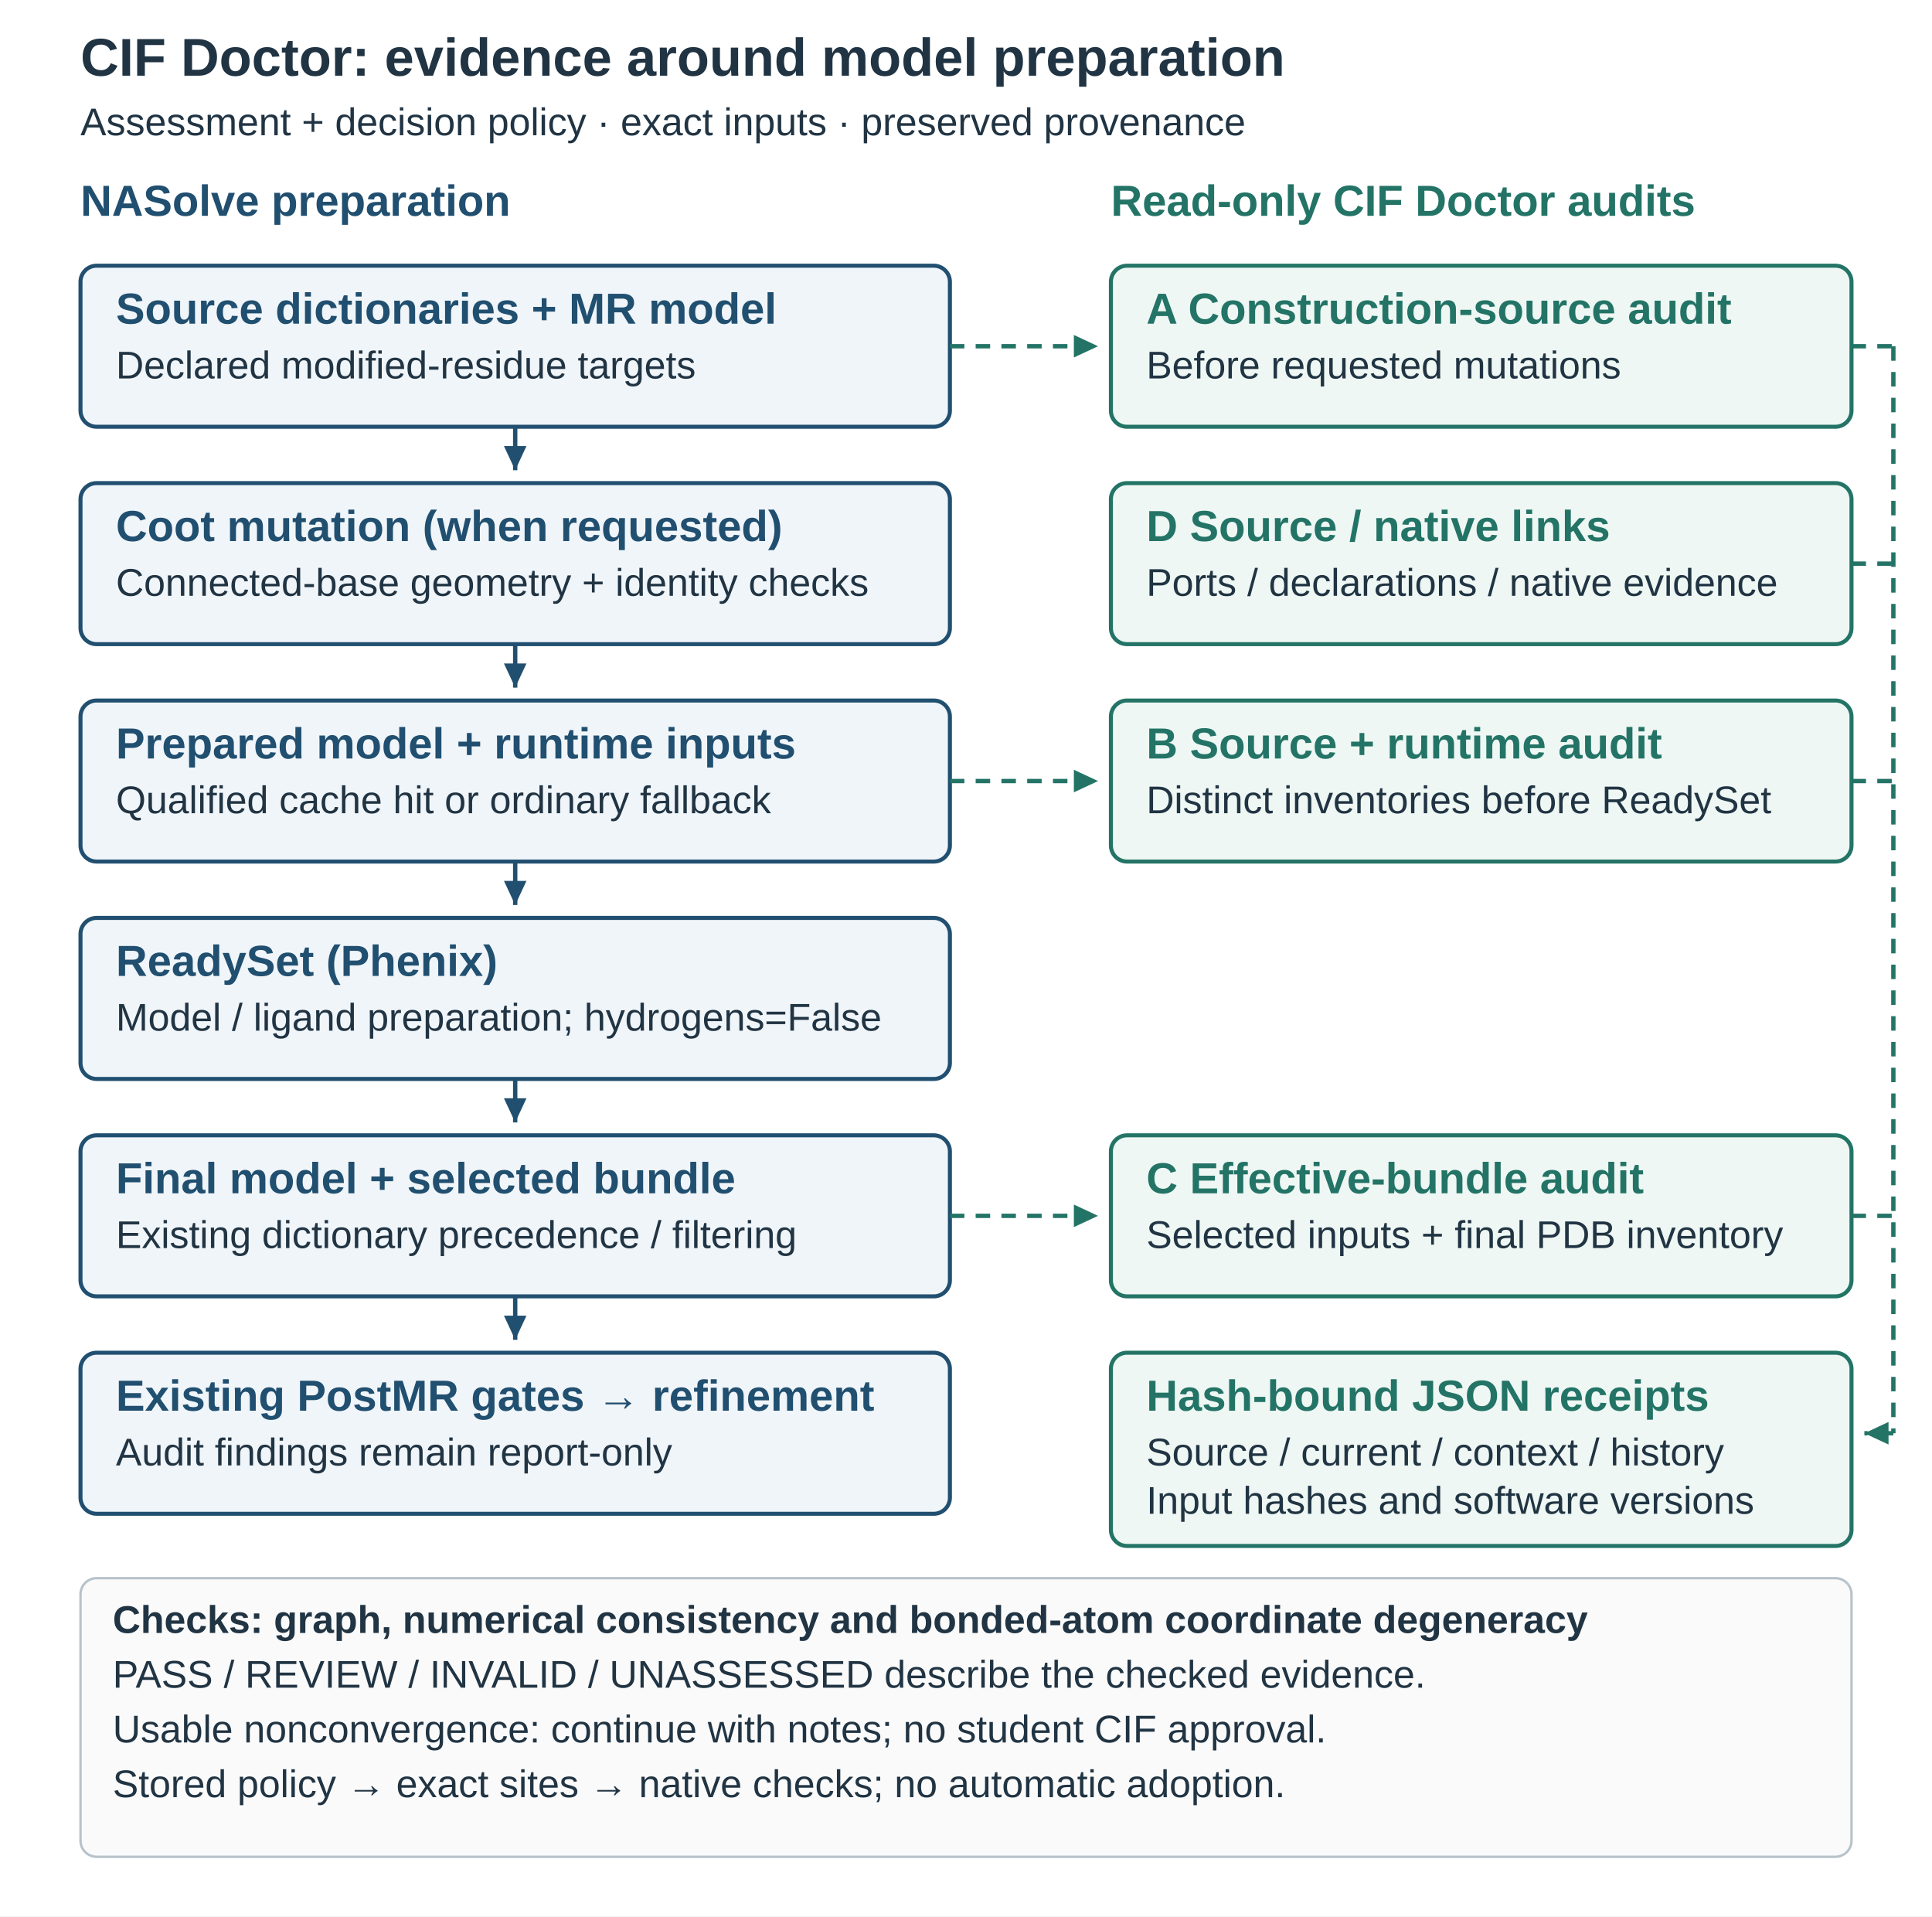
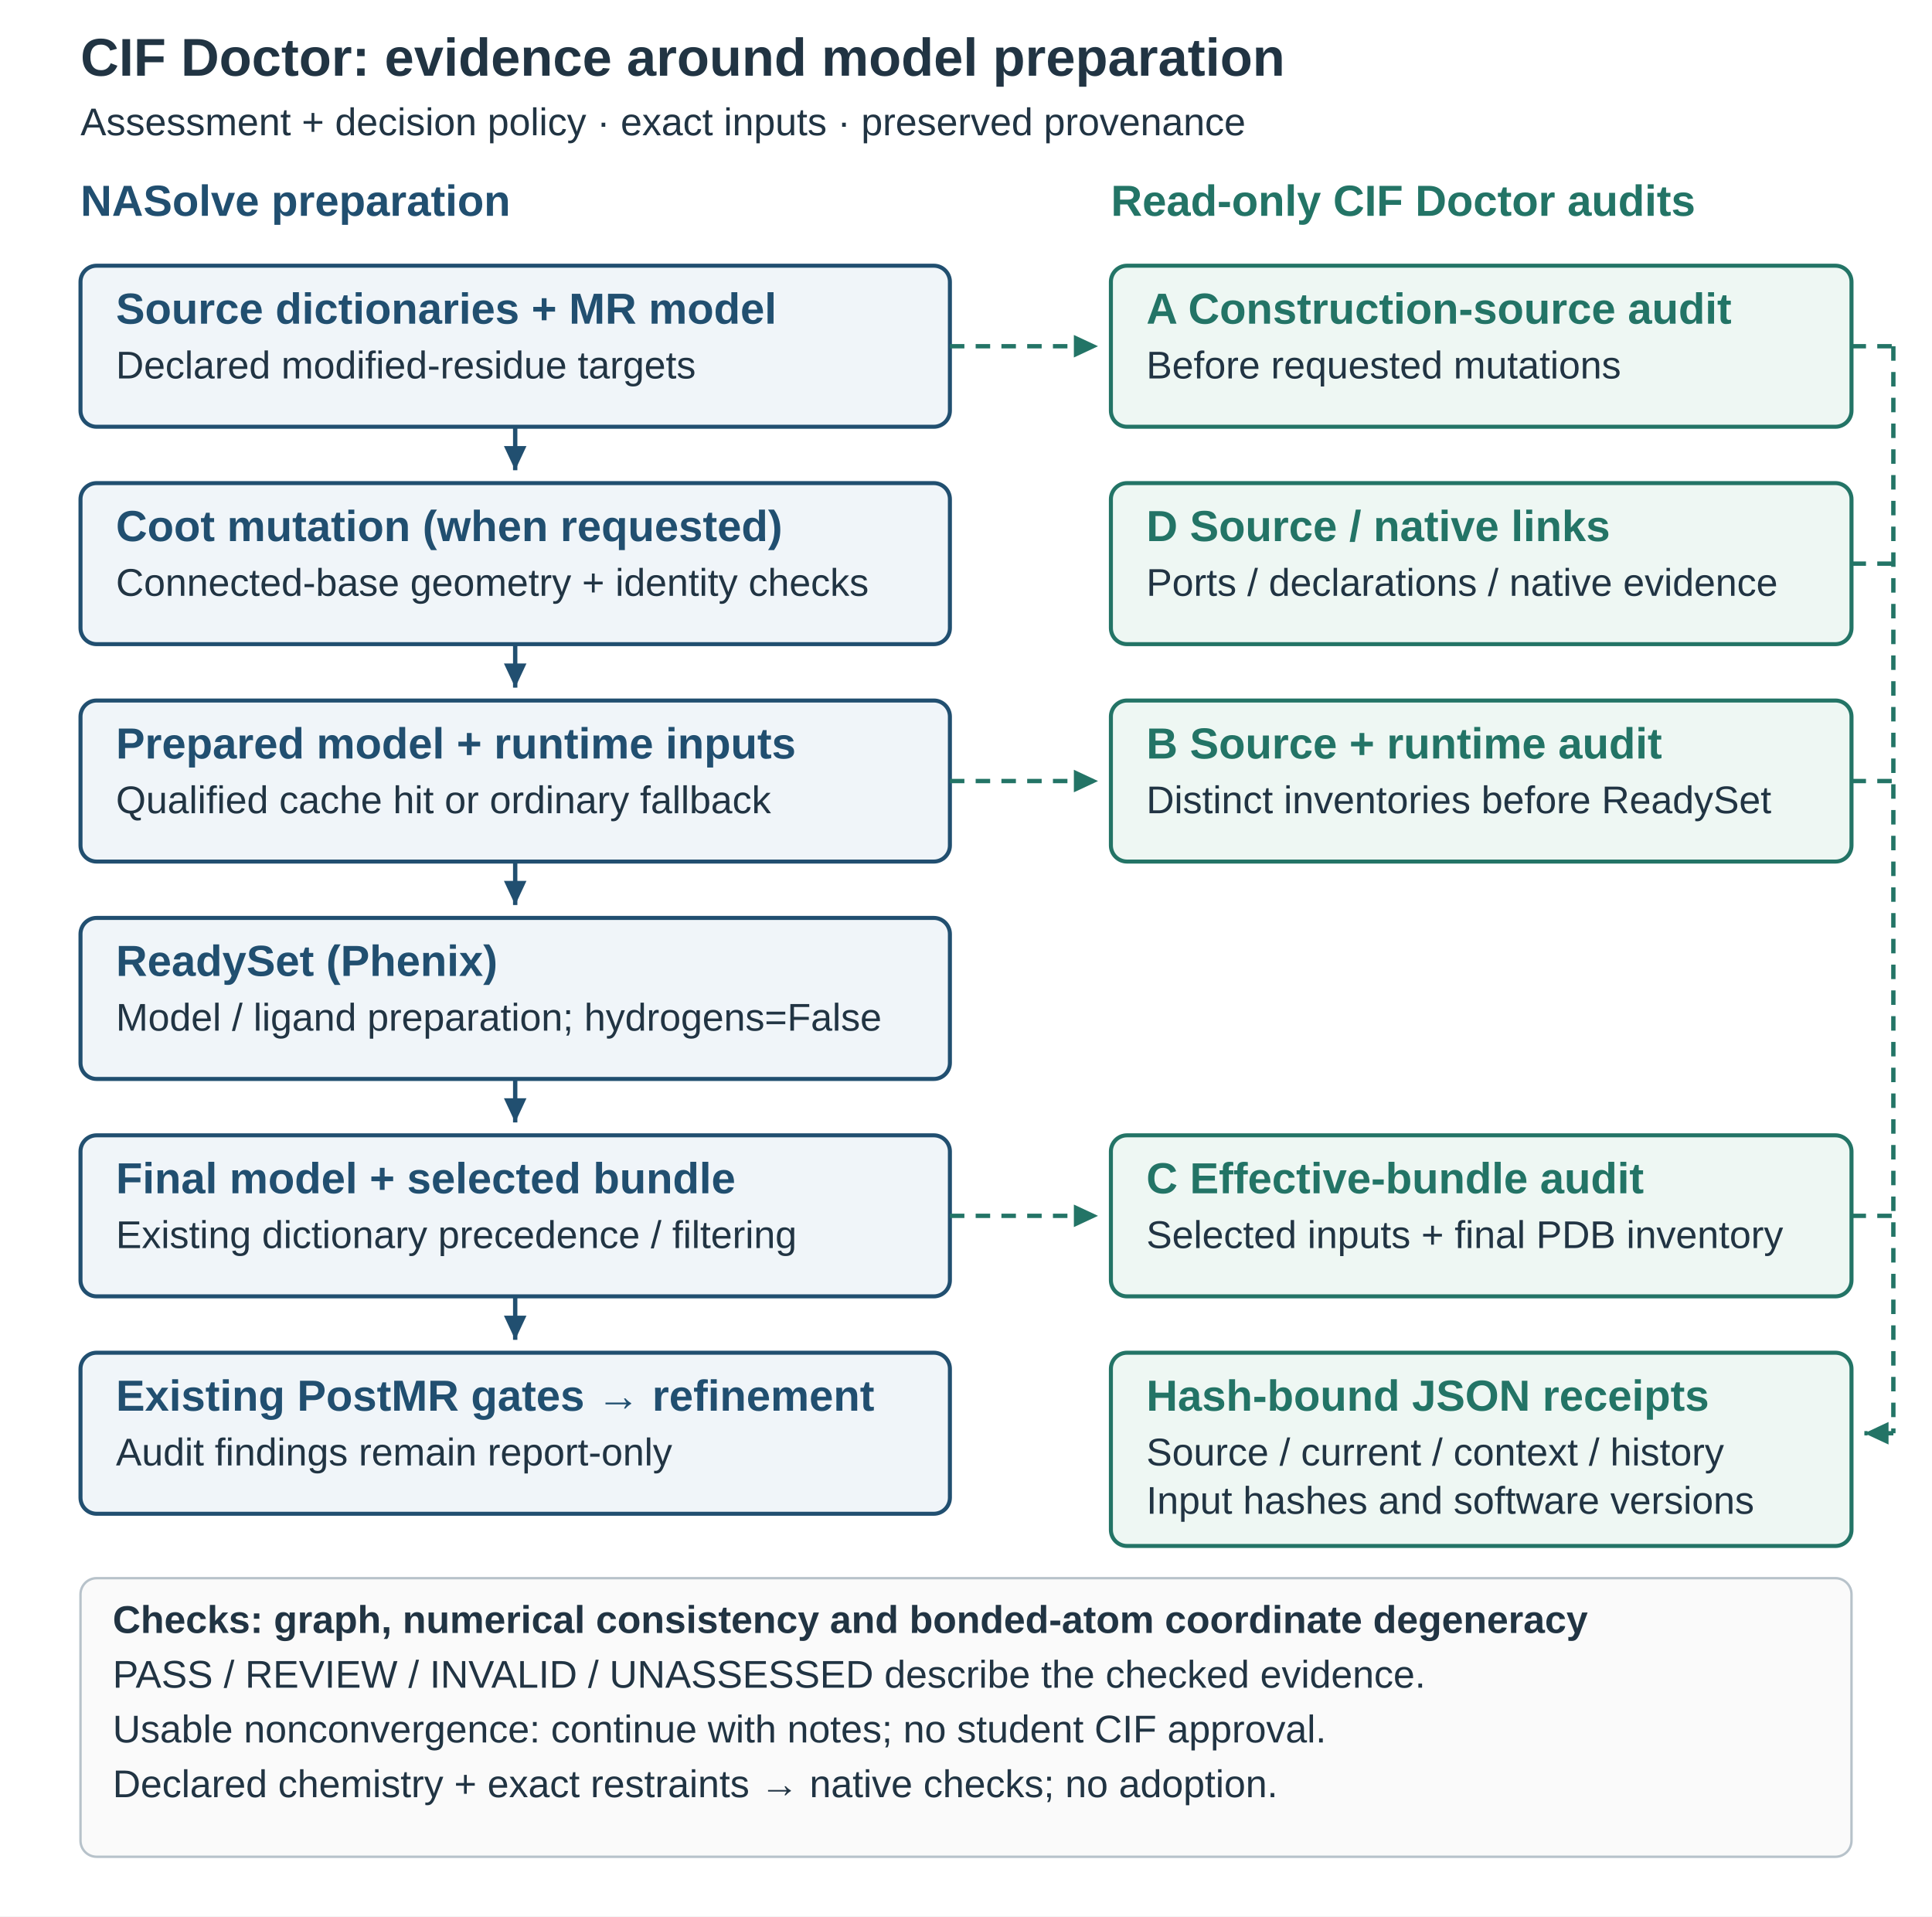
<svg xmlns="http://www.w3.org/2000/svg" width="180mm" height="178.5mm" viewBox="0 0 1200 1190" role="img" aria-labelledby="title description">
  <rect width="1200" height="1190" fill="white" />
  <text x="50" y="47" font-family="Arial, Helvetica, sans-serif" font-size="33" font-weight="bold" fill="#213443" text-anchor="start">CIF Doctor: evidence around model preparation</text>
  <text x="50" y="84" font-family="Arial, Helvetica, sans-serif" font-size="24" font-weight="normal" fill="#213443" text-anchor="start">Assessment + decision policy · exact inputs · preserved provenance</text>
  <text x="50" y="134" font-family="Arial, Helvetica, sans-serif" font-size="27" font-weight="bold" fill="#214f70" text-anchor="start">NASolve preparation</text>
  <text x="690" y="134" font-family="Arial, Helvetica, sans-serif" font-size="27" font-weight="bold" fill="#237466" text-anchor="start">Read-only CIF Doctor audits</text>
  <g id="source-inputs">
    <rect x="50" y="165" width="540" height="100" rx="10" fill="#f0f5f9" stroke="#214f70" stroke-width="2.5" />
    <text x="72" y="201" font-family="Arial, Helvetica, sans-serif" font-size="27" font-weight="bold" fill="#214f70" text-anchor="start">Source dictionaries + MR model</text>
    <text x="72" y="235" font-family="Arial, Helvetica, sans-serif" font-size="24" font-weight="normal" fill="#213443" text-anchor="start">Declared modified-residue targets</text>
  </g>
  <g id="coot-mutation">
    <rect x="50" y="300" width="540" height="100" rx="10" fill="#f0f5f9" stroke="#214f70" stroke-width="2.5" />
    <text x="72" y="336" font-family="Arial, Helvetica, sans-serif" font-size="27" font-weight="bold" fill="#214f70" text-anchor="start">Coot mutation (when requested)</text>
    <text x="72" y="370" font-family="Arial, Helvetica, sans-serif" font-size="24" font-weight="normal" fill="#213443" text-anchor="start">Connected-base geometry + identity checks</text>
  </g>
  <g id="prepared-inputs">
    <rect x="50" y="435" width="540" height="100" rx="10" fill="#f0f5f9" stroke="#214f70" stroke-width="2.5" />
    <text x="72" y="471" font-family="Arial, Helvetica, sans-serif" font-size="27" font-weight="bold" fill="#214f70" text-anchor="start">Prepared model + runtime inputs</text>
    <text x="72" y="505" font-family="Arial, Helvetica, sans-serif" font-size="24" font-weight="normal" fill="#213443" text-anchor="start">Qualified cache hit or ordinary fallback</text>
  </g>
  <g id="readyset">
    <rect x="50" y="570" width="540" height="100" rx="10" fill="#f0f5f9" stroke="#214f70" stroke-width="2.5" />
    <text x="72" y="606" font-family="Arial, Helvetica, sans-serif" font-size="27" font-weight="bold" fill="#214f70" text-anchor="start">ReadySet (Phenix)</text>
    <text x="72" y="640" font-family="Arial, Helvetica, sans-serif" font-size="24" font-weight="normal" fill="#213443" text-anchor="start">Model / ligand preparation; hydrogens=False</text>
  </g>
  <g id="effective-inputs">
    <rect x="50" y="705" width="540" height="100" rx="10" fill="#f0f5f9" stroke="#214f70" stroke-width="2.5" />
    <text x="72" y="741" font-family="Arial, Helvetica, sans-serif" font-size="27" font-weight="bold" fill="#214f70" text-anchor="start">Final model + selected bundle</text>
    <text x="72" y="775" font-family="Arial, Helvetica, sans-serif" font-size="24" font-weight="normal" fill="#213443" text-anchor="start">Existing dictionary precedence / filtering</text>
  </g>
  <g id="postmr-gates">
    <rect x="50" y="840" width="540" height="100" rx="10" fill="#f0f5f9" stroke="#214f70" stroke-width="2.5" />
    <text x="72" y="876" font-family="Arial, Helvetica, sans-serif" font-size="27" font-weight="bold" fill="#214f70" text-anchor="start">Existing PostMR gates → refinement</text>
    <text x="72" y="910" font-family="Arial, Helvetica, sans-serif" font-size="24" font-weight="normal" fill="#213443" text-anchor="start">Audit findings remain report-only</text>
  </g>
  <g id="preparation-flow-0">
    <path d="M 320.0 265.0 L 320.0 292.0" fill="none" stroke="#214f70" stroke-width="2.7" />
    <polygon points="320.0,292.0 313.0,277.0 327.0,277.0" fill="#214f70" />
  </g>
  <g id="preparation-flow-1">
    <path d="M 320.0 400.0 L 320.0 427.0" fill="none" stroke="#214f70" stroke-width="2.7" />
    <polygon points="320.0,427.0 313.0,412.0 327.0,412.0" fill="#214f70" />
  </g>
  <g id="preparation-flow-2">
    <path d="M 320.0 535.0 L 320.0 562.0" fill="none" stroke="#214f70" stroke-width="2.7" />
    <polygon points="320.0,562.0 313.0,547.0 327.0,547.0" fill="#214f70" />
  </g>
  <g id="preparation-flow-3">
    <path d="M 320.0 670.0 L 320.0 697.0" fill="none" stroke="#214f70" stroke-width="2.7" />
    <polygon points="320.0,697.0 313.0,682.0 327.0,682.0" fill="#214f70" />
  </g>
  <g id="preparation-flow-4">
    <path d="M 320.0 805.0 L 320.0 832.0" fill="none" stroke="#214f70" stroke-width="2.7" />
    <polygon points="320.0,832.0 313.0,817.0 327.0,817.0" fill="#214f70" />
  </g>
  <g id="mutation-audit">
    <rect x="690" y="165" width="460" height="100" rx="10" fill="#eef7f3" stroke="#237466" stroke-width="2.5" />
    <text x="712" y="201" font-family="Arial, Helvetica, sans-serif" font-size="27" font-weight="bold" fill="#237466" text-anchor="start">A  Construction-source audit</text>
    <text x="712" y="235" font-family="Arial, Helvetica, sans-serif" font-size="24" font-weight="normal" fill="#213443" text-anchor="start">Before requested mutations</text>
  </g>
  <g id="audit-branch-mutation-audit">
    <path d="M 590.0 215.0 L 599.0 215.0" fill="none" stroke="#237466" stroke-width="2.7" />
    <path d="M 606.0 215.0 L 615.0 215.0" fill="none" stroke="#237466" stroke-width="2.7" />
    <path d="M 622.0 215.0 L 631.0 215.0" fill="none" stroke="#237466" stroke-width="2.7" />
    <path d="M 638.0 215.0 L 647.0 215.0" fill="none" stroke="#237466" stroke-width="2.7" />
    <path d="M 654.0 215.0 L 663.0 215.0" fill="none" stroke="#237466" stroke-width="2.7" />
    <path d="M 670.0 215.0 L 679.0 215.0" fill="none" stroke="#237466" stroke-width="2.7" />
    <polygon points="682.0,215.0 667.0,222.0 667.0,208.0" fill="#237466" />
  </g>
  <g id="source-runtime-audit">
    <rect x="690" y="435" width="460" height="100" rx="10" fill="#eef7f3" stroke="#237466" stroke-width="2.5" />
    <text x="712" y="471" font-family="Arial, Helvetica, sans-serif" font-size="27" font-weight="bold" fill="#237466" text-anchor="start">B  Source + runtime audit</text>
    <text x="712" y="505" font-family="Arial, Helvetica, sans-serif" font-size="24" font-weight="normal" fill="#213443" text-anchor="start">Distinct inventories before ReadySet</text>
  </g>
  <g id="audit-branch-source-runtime-audit">
    <path d="M 590.0 485.0 L 599.0 485.0" fill="none" stroke="#237466" stroke-width="2.7" />
    <path d="M 606.0 485.0 L 615.0 485.0" fill="none" stroke="#237466" stroke-width="2.7" />
    <path d="M 622.0 485.0 L 631.0 485.0" fill="none" stroke="#237466" stroke-width="2.7" />
    <path d="M 638.0 485.0 L 647.0 485.0" fill="none" stroke="#237466" stroke-width="2.7" />
    <path d="M 654.0 485.0 L 663.0 485.0" fill="none" stroke="#237466" stroke-width="2.7" />
    <path d="M 670.0 485.0 L 679.0 485.0" fill="none" stroke="#237466" stroke-width="2.7" />
    <polygon points="682.0,485.0 667.0,492.0 667.0,478.0" fill="#237466" />
  </g>
  <g id="effective-audit">
    <rect x="690" y="705" width="460" height="100" rx="10" fill="#eef7f3" stroke="#237466" stroke-width="2.5" />
    <text x="712" y="741" font-family="Arial, Helvetica, sans-serif" font-size="27" font-weight="bold" fill="#237466" text-anchor="start">C  Effective-bundle audit</text>
    <text x="712" y="775" font-family="Arial, Helvetica, sans-serif" font-size="24" font-weight="normal" fill="#213443" text-anchor="start">Selected inputs + final PDB inventory</text>
  </g>
  <g id="audit-branch-effective-audit">
    <path d="M 590.0 755.0 L 599.0 755.0" fill="none" stroke="#237466" stroke-width="2.7" />
    <path d="M 606.0 755.0 L 615.0 755.0" fill="none" stroke="#237466" stroke-width="2.7" />
    <path d="M 622.0 755.0 L 631.0 755.0" fill="none" stroke="#237466" stroke-width="2.7" />
    <path d="M 638.0 755.0 L 647.0 755.0" fill="none" stroke="#237466" stroke-width="2.7" />
    <path d="M 654.0 755.0 L 663.0 755.0" fill="none" stroke="#237466" stroke-width="2.7" />
    <path d="M 670.0 755.0 L 679.0 755.0" fill="none" stroke="#237466" stroke-width="2.7" />
    <polygon points="682.0,755.0 667.0,762.0 667.0,748.0" fill="#237466" />
  </g>
  <g id="catalogue-census">
    <rect x="690" y="300" width="460" height="100" rx="10" fill="#eef7f3" stroke="#237466" stroke-width="2.5" />
    <text x="712" y="336" font-family="Arial, Helvetica, sans-serif" font-size="27" font-weight="bold" fill="#237466" text-anchor="start">D  Source / native links</text>
    <text x="712" y="370" font-family="Arial, Helvetica, sans-serif" font-size="24" font-weight="normal" fill="#213443" text-anchor="start">Ports / declarations / native evidence</text>
  </g>
  <g id="catalogue-to-receipts">
    <path d="M 1150.0 350.0 L 1159.0 350.0" fill="none" stroke="#237466" stroke-width="2.7" />
    <path d="M 1166.0 350.0 L 1175.0 350.0" fill="none" stroke="#237466" stroke-width="2.7" />
  </g>
  <g id="json-receipts">
    <rect x="690" y="840" width="460" height="120" rx="10" fill="#eef7f3" stroke="#237466" stroke-width="2.5" />
    <text x="712" y="876" font-family="Arial, Helvetica, sans-serif" font-size="27" font-weight="bold" fill="#237466" text-anchor="start">Hash-bound JSON receipts</text>
    <text x="712" y="910" font-family="Arial, Helvetica, sans-serif" font-size="24" font-weight="normal" fill="#213443" text-anchor="start">Source / current / context / history</text>
    <text x="712" y="940" font-family="Arial, Helvetica, sans-serif" font-size="24" font-weight="normal" fill="#213443" text-anchor="start">Input hashes and software versions</text>
  </g>
  <g id="mutation-to-receipts">
    <path d="M 1150.0 215.0 L 1159.0 215.0" fill="none" stroke="#237466" stroke-width="2.7" />
    <path d="M 1166.0 215.0 L 1175.0 215.0" fill="none" stroke="#237466" stroke-width="2.7" />
    <path d="M 1176.0 215.0 L 1176.0 224.0" fill="none" stroke="#237466" stroke-width="2.7" />
    <path d="M 1176.0 231.0 L 1176.0 240.0" fill="none" stroke="#237466" stroke-width="2.7" />
    <path d="M 1176.0 247.0 L 1176.0 256.0" fill="none" stroke="#237466" stroke-width="2.7" />
    <path d="M 1176.0 263.0 L 1176.0 272.0" fill="none" stroke="#237466" stroke-width="2.7" />
    <path d="M 1176.0 279.0 L 1176.0 288.0" fill="none" stroke="#237466" stroke-width="2.7" />
    <path d="M 1176.0 295.0 L 1176.0 304.0" fill="none" stroke="#237466" stroke-width="2.7" />
    <path d="M 1176.0 311.0 L 1176.0 320.0" fill="none" stroke="#237466" stroke-width="2.7" />
    <path d="M 1176.0 327.0 L 1176.0 336.0" fill="none" stroke="#237466" stroke-width="2.7" />
    <path d="M 1176.0 343.0 L 1176.0 352.0" fill="none" stroke="#237466" stroke-width="2.7" />
    <path d="M 1176.0 359.0 L 1176.0 368.0" fill="none" stroke="#237466" stroke-width="2.7" />
    <path d="M 1176.0 375.0 L 1176.0 384.0" fill="none" stroke="#237466" stroke-width="2.7" />
    <path d="M 1176.0 391.0 L 1176.0 400.0" fill="none" stroke="#237466" stroke-width="2.7" />
    <path d="M 1176.0 407.0 L 1176.0 416.0" fill="none" stroke="#237466" stroke-width="2.7" />
    <path d="M 1176.0 423.0 L 1176.0 432.0" fill="none" stroke="#237466" stroke-width="2.7" />
    <path d="M 1176.0 439.0 L 1176.0 448.0" fill="none" stroke="#237466" stroke-width="2.7" />
    <path d="M 1176.0 455.0 L 1176.0 464.0" fill="none" stroke="#237466" stroke-width="2.7" />
    <path d="M 1176.0 471.0 L 1176.0 480.0" fill="none" stroke="#237466" stroke-width="2.7" />
    <path d="M 1176.0 487.0 L 1176.0 496.0" fill="none" stroke="#237466" stroke-width="2.7" />
    <path d="M 1176.0 503.0 L 1176.0 512.0" fill="none" stroke="#237466" stroke-width="2.7" />
    <path d="M 1176.0 519.0 L 1176.0 528.0" fill="none" stroke="#237466" stroke-width="2.7" />
    <path d="M 1176.0 535.0 L 1176.0 544.0" fill="none" stroke="#237466" stroke-width="2.7" />
    <path d="M 1176.0 551.0 L 1176.0 560.0" fill="none" stroke="#237466" stroke-width="2.7" />
    <path d="M 1176.0 567.0 L 1176.0 576.0" fill="none" stroke="#237466" stroke-width="2.7" />
    <path d="M 1176.0 583.0 L 1176.0 592.0" fill="none" stroke="#237466" stroke-width="2.7" />
    <path d="M 1176.0 599.0 L 1176.0 608.0" fill="none" stroke="#237466" stroke-width="2.7" />
    <path d="M 1176.0 615.0 L 1176.0 624.0" fill="none" stroke="#237466" stroke-width="2.7" />
    <path d="M 1176.0 631.0 L 1176.0 640.0" fill="none" stroke="#237466" stroke-width="2.7" />
    <path d="M 1176.0 647.0 L 1176.0 656.0" fill="none" stroke="#237466" stroke-width="2.7" />
    <path d="M 1176.0 663.0 L 1176.0 672.0" fill="none" stroke="#237466" stroke-width="2.7" />
    <path d="M 1176.0 679.0 L 1176.0 688.0" fill="none" stroke="#237466" stroke-width="2.7" />
    <path d="M 1176.0 695.0 L 1176.0 704.0" fill="none" stroke="#237466" stroke-width="2.7" />
    <path d="M 1176.0 711.0 L 1176.0 720.0" fill="none" stroke="#237466" stroke-width="2.7" />
    <path d="M 1176.0 727.0 L 1176.0 736.0" fill="none" stroke="#237466" stroke-width="2.7" />
    <path d="M 1176.0 743.0 L 1176.0 752.0" fill="none" stroke="#237466" stroke-width="2.7" />
    <path d="M 1176.0 759.0 L 1176.0 768.0" fill="none" stroke="#237466" stroke-width="2.7" />
    <path d="M 1176.0 775.0 L 1176.0 784.0" fill="none" stroke="#237466" stroke-width="2.7" />
    <path d="M 1176.0 791.0 L 1176.0 800.0" fill="none" stroke="#237466" stroke-width="2.7" />
    <path d="M 1176.0 807.0 L 1176.0 816.0" fill="none" stroke="#237466" stroke-width="2.7" />
    <path d="M 1176.0 823.0 L 1176.0 832.0" fill="none" stroke="#237466" stroke-width="2.7" />
    <path d="M 1176.0 839.0 L 1176.0 848.0" fill="none" stroke="#237466" stroke-width="2.7" />
    <path d="M 1176.0 855.0 L 1176.0 864.0" fill="none" stroke="#237466" stroke-width="2.7" />
    <path d="M 1176.0 871.0 L 1176.0 880.0" fill="none" stroke="#237466" stroke-width="2.7" />
    <path d="M 1176.0 887.0 L 1176.0 890.0" fill="none" stroke="#237466" stroke-width="2.7" />
    <path d="M 1176.0 890.0 L 1167.0 890.0" fill="none" stroke="#237466" stroke-width="2.7" />
    <path d="M 1160.0 890.0 L 1158.0 890.0" fill="none" stroke="#237466" stroke-width="2.7" />
    <polygon points="1158.0,890.0 1173.0,883.0 1173.0,897.0" fill="#237466" />
  </g>
  <g id="source-to-receipts">
    <path d="M 1150.0 485.0 L 1159.0 485.0" fill="none" stroke="#237466" stroke-width="2.7" />
    <path d="M 1166.0 485.0 L 1175.0 485.0" fill="none" stroke="#237466" stroke-width="2.7" />
  </g>
  <g id="effective-to-receipts">
    <path d="M 1150.0 755.0 L 1159.0 755.0" fill="none" stroke="#237466" stroke-width="2.7" />
    <path d="M 1166.0 755.0 L 1175.0 755.0" fill="none" stroke="#237466" stroke-width="2.7" />
  </g>
  <g id="scope-notes">
    <rect x="50" y="980" width="1100" height="173" rx="10" fill="#fafafa" stroke="#b7c2ca" stroke-width="1.5" />
    <text x="70" y="1014" font-family="Arial, Helvetica, sans-serif" font-size="24" font-weight="bold" fill="#213443" text-anchor="start">Checks: graph, numerical consistency and bonded-atom coordinate degeneracy</text>
    <text x="70" y="1048" font-family="Arial, Helvetica, sans-serif" font-size="24" font-weight="normal" fill="#213443" text-anchor="start">PASS / REVIEW / INVALID / UNASSESSED describe the checked evidence.</text>
    <text x="70" y="1082" font-family="Arial, Helvetica, sans-serif" font-size="24" font-weight="normal" fill="#213443" text-anchor="start">Usable nonconvergence: continue with notes; no student CIF approval.</text>
-     <text x="70" y="1116" font-family="Arial, Helvetica, sans-serif" font-size="24" font-weight="normal" fill="#213443" text-anchor="start">Stored policy → exact sites → native checks; no automatic adoption.</text>
+     <text x="70" y="1116" font-family="Arial, Helvetica, sans-serif" font-size="24" font-weight="normal" fill="#213443" text-anchor="start">Declared chemistry + exact restraints → native checks; no adoption.</text>
  </g>
</svg>
